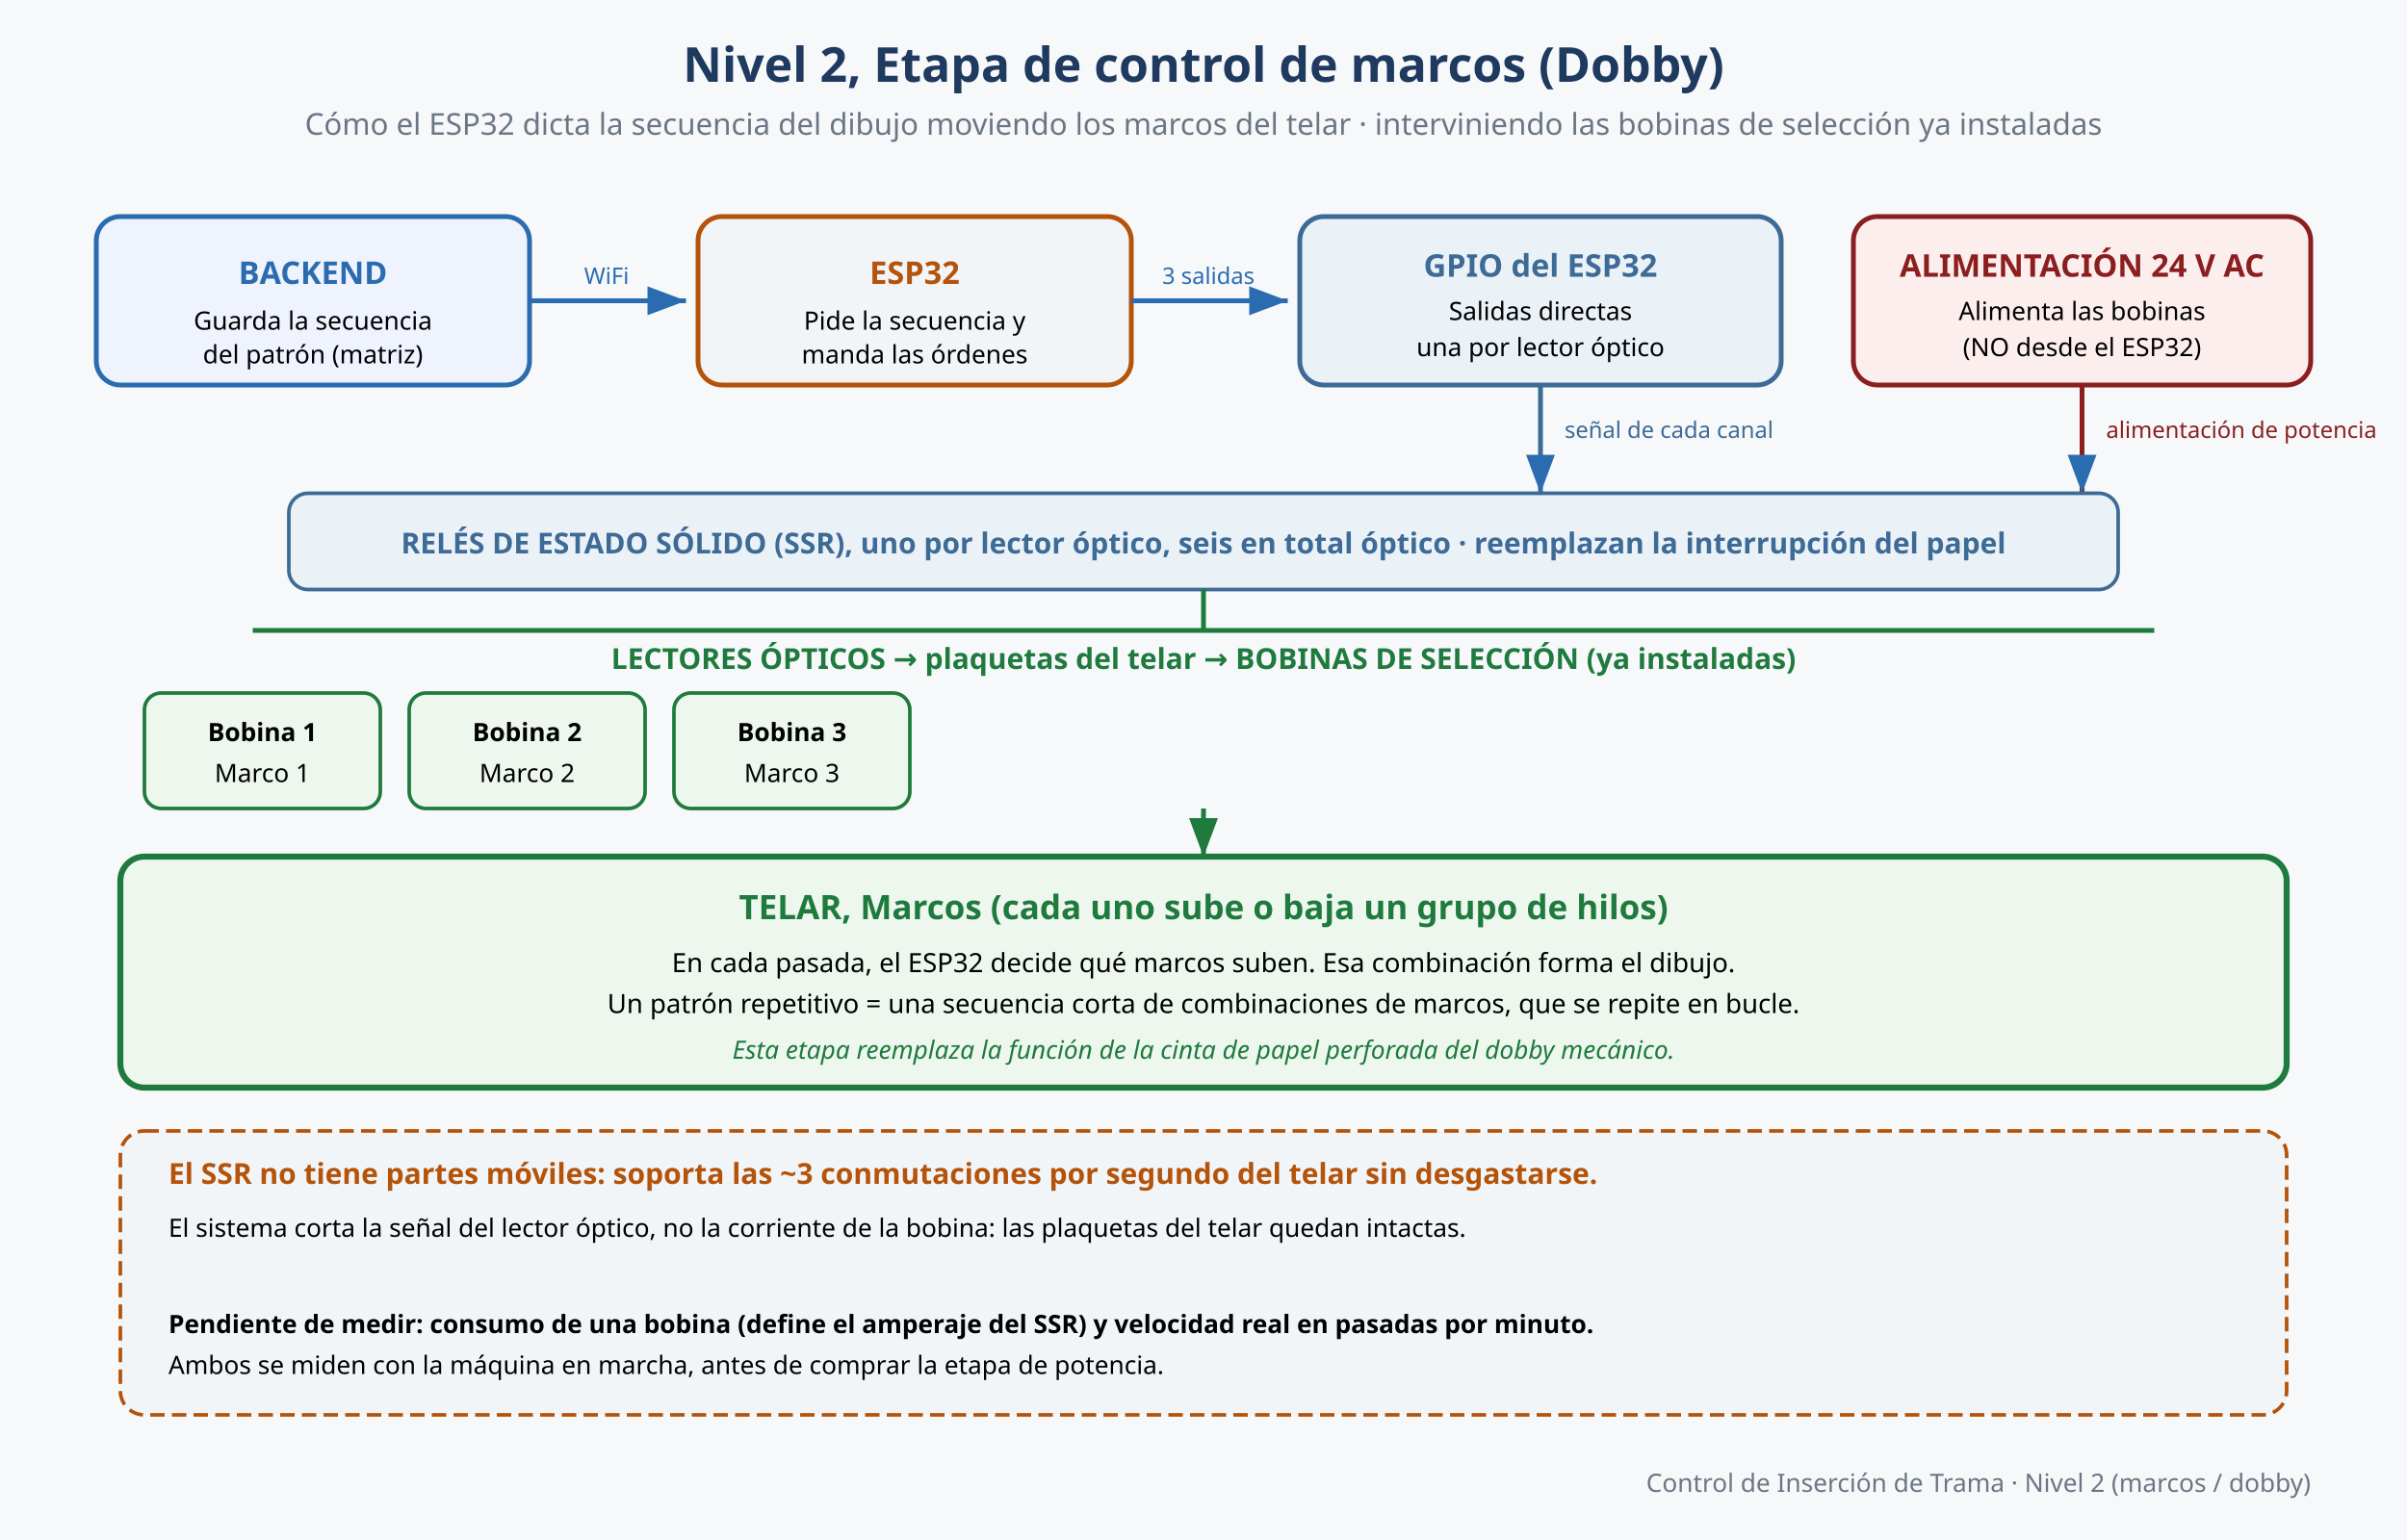
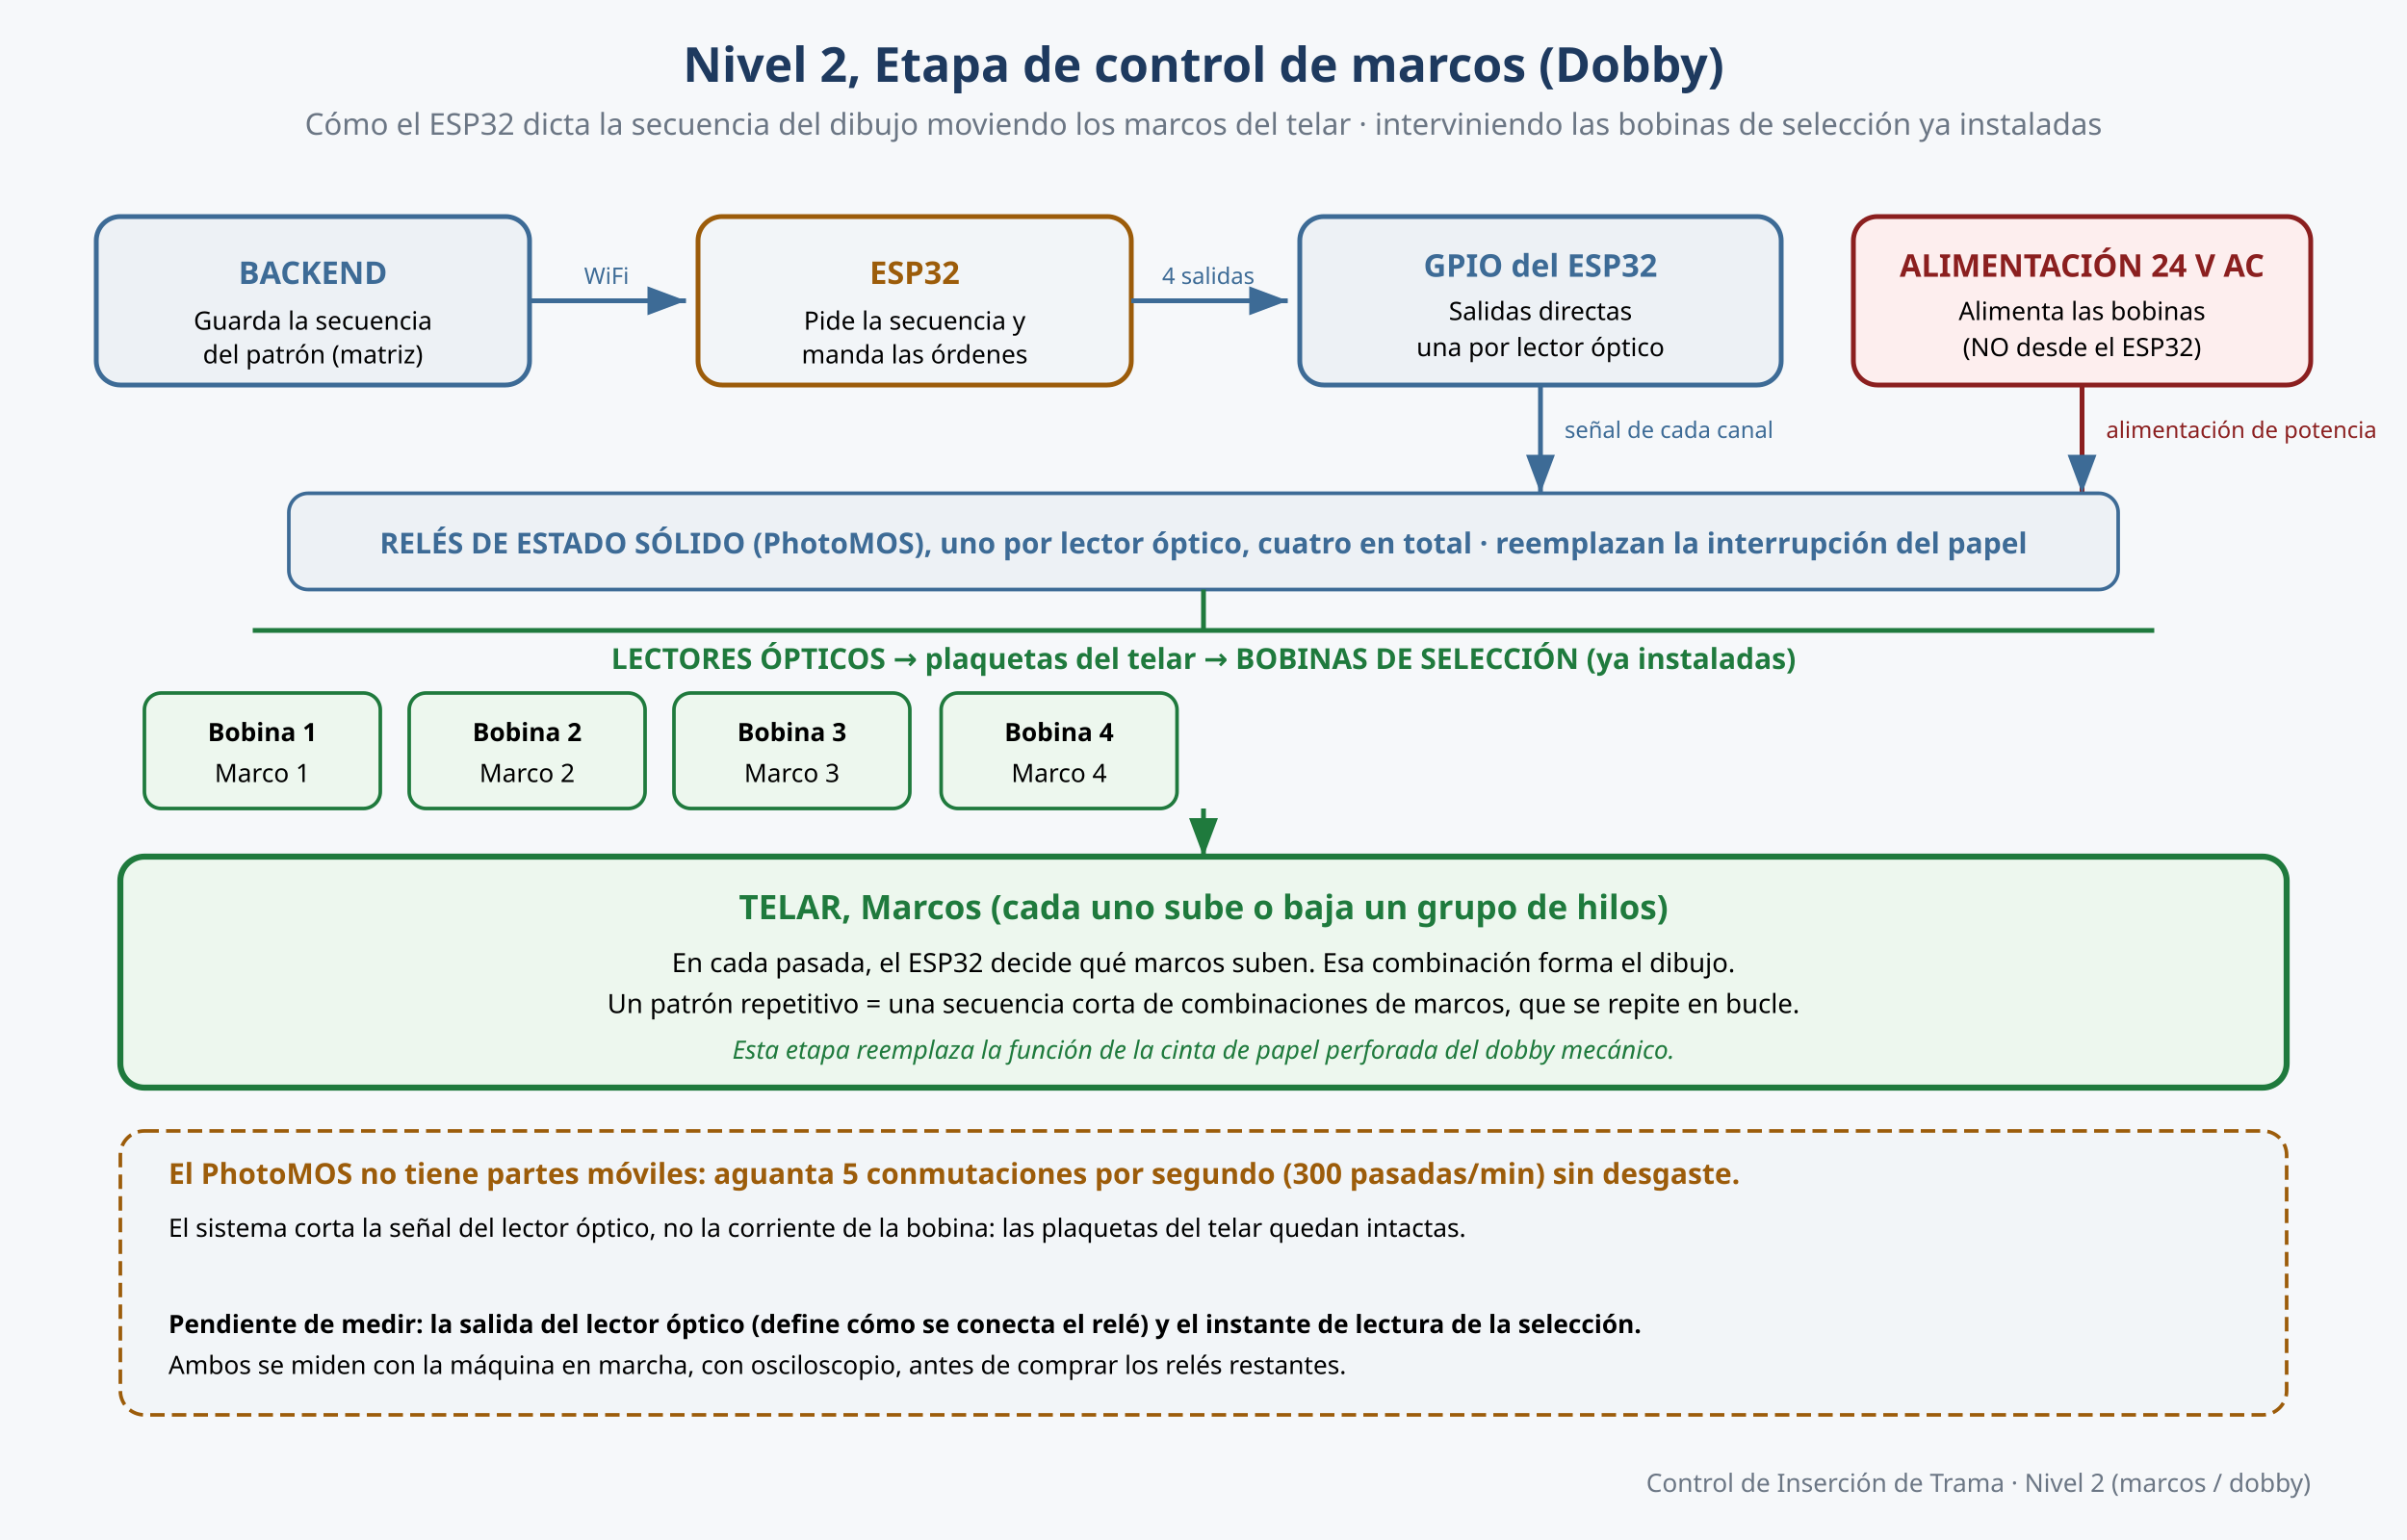
<svg xmlns="http://www.w3.org/2000/svg" viewBox="0 0 1000 640" font-family="IBM Plex Sans, system-ui, sans-serif">
  <defs>
    <marker id="fl" markerWidth="10" markerHeight="10" refX="8" refY="3" orient="auto">
-       <path d="M0,0 L8,3 L0,6 Z" fill="#2B6CB0" />
+       <path d="M0,0 L8,3 L0,6 Z" fill="#3D6B96" />
    </marker>
    <marker id="flg" markerWidth="10" markerHeight="10" refX="8" refY="3" orient="auto">
      <path d="M0,0 L8,3 L0,6 Z" fill="#1f7a3d" />
    </marker>
  </defs>
-   <rect width="1000" height="640" fill="#f6f8fa" />
-   <text font-family="Questrial, IBM Plex Sans, sans-serif" x="500" y="34" text-anchor="middle" font-size="20" font-weight="bold" fill="#1e3a5f">Nivel 2, Etapa de control de marcos (Dobby)</text>
-   <text x="500" y="56" text-anchor="middle" font-size="12.5" fill="#6b7684">Cómo el ESP32 dicta la secuencia del dibujo moviendo los marcos del telar · interviniendo las bobinas de selección ya instaladas</text>
-   <rect x="40" y="90" width="180" height="70" rx="10" fill="#eef3fd" stroke="#2B6CB0" stroke-width="2" />
-   <text x="130" y="118" text-anchor="middle" font-size="13" font-weight="bold" fill="#2B6CB0">BACKEND</text>
+   <rect width="1000" height="640" fill="#F6F8FA" />
+   <text x="500" y="34" text-anchor="middle" font-size="20" font-weight="bold" fill="#1E3A5F">Nivel 2, Etapa de control de marcos (Dobby)</text>
+   <text x="500" y="56" text-anchor="middle" font-size="12.5" fill="#6B7684">Cómo el ESP32 dicta la secuencia del dibujo moviendo los marcos del telar · interviniendo las bobinas de selección ya instaladas</text>
+   <rect x="40" y="90" width="180" height="70" rx="10" fill="#EDF1F5" stroke="#3D6B96" stroke-width="2" />
+   <text x="130" y="118" text-anchor="middle" font-size="13" font-weight="bold" fill="#3D6B96">BACKEND</text>
  <text x="130" y="137" text-anchor="middle" font-size="10.5">Guarda la secuencia</text>
  <text x="130" y="151" text-anchor="middle" font-size="10.5">del patrón (matriz)</text>
-   <line x1="220" y1="125" x2="285" y2="125" stroke="#2B6CB0" stroke-width="2" marker-end="url(#fl)" />
-   <text x="252" y="118" text-anchor="middle" font-size="9.5" fill="#2B6CB0">WiFi</text>
-   <rect x="290" y="90" width="180" height="70" rx="10" fill="#f2f5f8" stroke="#b45309" stroke-width="2" />
-   <text x="380" y="118" text-anchor="middle" font-size="13" font-weight="bold" fill="#b45309">ESP32</text>
+   <line x1="220" y1="125" x2="285" y2="125" stroke="#3D6B96" stroke-width="2" marker-end="url(#fl)" />
+   <text x="252" y="118" text-anchor="middle" font-size="9.5" fill="#3D6B96">WiFi</text>
+   <rect x="290" y="90" width="180" height="70" rx="10" fill="#F2F5F8" stroke="#9C5C0A" stroke-width="2" />
+   <text x="380" y="118" text-anchor="middle" font-size="13" font-weight="bold" fill="#9C5C0A">ESP32</text>
  <text x="380" y="137" text-anchor="middle" font-size="10.5">Pide la secuencia y</text>
  <text x="380" y="151" text-anchor="middle" font-size="10.5">manda las órdenes</text>
-   <line x1="470" y1="125" x2="535" y2="125" stroke="#2B6CB0" stroke-width="2" marker-end="url(#fl)" />
-   <text x="502" y="118" text-anchor="middle" font-size="9.5" fill="#2B6CB0">3 salidas</text>
-   <rect x="540" y="90" width="200" height="70" rx="10" fill="#EAF1F7" stroke="#3D6B96" stroke-width="2" />
+   <line x1="470" y1="125" x2="535" y2="125" stroke="#3D6B96" stroke-width="2" marker-end="url(#fl)" />
+   <text x="502" y="118" text-anchor="middle" font-size="9.5" fill="#3D6B96">4 salidas</text>
+   <rect x="540" y="90" width="200" height="70" rx="10" fill="#EDF1F5" stroke="#3D6B96" stroke-width="2" />
  <text x="640" y="115" text-anchor="middle" font-size="13" font-weight="bold" fill="#3D6B96">GPIO del ESP32</text>
  <text x="640" y="133" text-anchor="middle" font-size="10.5">Salidas directas</text>
  <text x="640" y="148" text-anchor="middle" font-size="10.5">una por lector óptico</text>
  <rect x="770" y="90" width="190" height="70" rx="10" fill="#fdeeee" stroke="#8b1f1f" stroke-width="2" />
  <text x="865" y="115" text-anchor="middle" font-size="13" font-weight="bold" fill="#8b1f1f">ALIMENTACIÓN 24 V AC</text>
  <text x="865" y="133" text-anchor="middle" font-size="10.5">Alimenta las bobinas</text>
  <text x="865" y="148" text-anchor="middle" font-size="10.5">(NO desde el ESP32)</text>
  <line x1="865" y1="160" x2="865" y2="205" stroke="#8b1f1f" stroke-width="2" marker-end="url(#fl)" />
  <text x="875" y="182" font-size="9.5" fill="#8b1f1f">alimentación de potencia</text>
-   <rect x="120" y="205" width="760" height="40" rx="8" fill="#EAF1F7" stroke="#3D6B96" stroke-width="1.5" />
-   <text x="500" y="230" text-anchor="middle" font-size="12" font-weight="bold" fill="#3D6B96">RELÉS DE ESTADO SÓLIDO (SSR), uno por lector óptico, seis en total óptico · reemplazan la interrupción del papel</text>
+   <rect x="120" y="205" width="760" height="40" rx="8" fill="#EDF1F5" stroke="#3D6B96" stroke-width="1.5" />
+   <text x="500" y="230" text-anchor="middle" font-size="12" font-weight="bold" fill="#3D6B96">RELÉS DE ESTADO SÓLIDO (PhotoMOS), uno por lector óptico, cuatro en total · reemplazan la interrupción del papel</text>
  <line x1="640" y1="160" x2="640" y2="205" stroke="#3D6B96" stroke-width="2" marker-end="url(#fl)" />
  <text x="650" y="182" font-size="9.5" fill="#3D6B96">señal de cada canal</text>
  <line x1="500" y1="245" x2="500" y2="262" stroke="#1f7a3d" stroke-width="2" />
  <line x1="105" y1="262" x2="895" y2="262" stroke="#1f7a3d" stroke-width="2" />
  <text x="500" y="278" text-anchor="middle" font-size="12" font-weight="bold" fill="#1f7a3d">LECTORES ÓPTICOS → plaquetas del telar → BOBINAS DE SELECCIÓN (ya instaladas)</text>
  <g font-size="10.5">
    <rect x="60" y="288" width="98" height="48" rx="7" fill="#edf7ee" stroke="#1f7a3d" stroke-width="1.5" />
    <text x="109" y="308" text-anchor="middle" font-weight="bold">Bobina 1</text>
    <text x="109" y="325" text-anchor="middle">Marco 1</text>
    <rect x="170" y="288" width="98" height="48" rx="7" fill="#edf7ee" stroke="#1f7a3d" stroke-width="1.5" />
    <text x="219" y="308" text-anchor="middle" font-weight="bold">Bobina 2</text>
    <text x="219" y="325" text-anchor="middle">Marco 2</text>
    <rect x="280" y="288" width="98" height="48" rx="7" fill="#edf7ee" stroke="#1f7a3d" stroke-width="1.5" />
    <text x="329" y="308" text-anchor="middle" font-weight="bold">Bobina 3</text>
    <text x="329" y="325" text-anchor="middle">Marco 3</text>
+     <rect x="391" y="288" width="98" height="48" rx="7" fill="#edf7ee" stroke="#1f7a3d" stroke-width="1.5" />
+     <text x="440" y="308" text-anchor="middle" font-weight="bold">Bobina 4</text>
+     <text x="440" y="325" text-anchor="middle">Marco 4</text>
  </g>
  <line x1="500" y1="336" x2="500" y2="356" stroke="#1f7a3d" stroke-width="2" marker-end="url(#flg)" />
  <rect x="50" y="356" width="900" height="96" rx="10" fill="#edf7ee" stroke="#1f7a3d" stroke-width="2.5" />
-   <text font-family="Questrial, IBM Plex Sans, sans-serif" x="500" y="382" text-anchor="middle" font-size="14" font-weight="bold" fill="#1f7a3d">TELAR, Marcos (cada uno sube o baja un grupo de hilos)</text>
+   <text x="500" y="382" text-anchor="middle" font-size="14" font-weight="bold" fill="#1f7a3d">TELAR, Marcos (cada uno sube o baja un grupo de hilos)</text>
  <text x="500" y="404" text-anchor="middle" font-size="11">En cada pasada, el ESP32 decide qué marcos suben. Esa combinación forma el dibujo.</text>
  <text x="500" y="421" text-anchor="middle" font-size="11">Un patrón repetitivo = una secuencia corta de combinaciones de marcos, que se repite en bucle.</text>
  <text x="500" y="440" text-anchor="middle" font-size="10.5" font-style="italic" fill="#1f7a3d">Esta etapa reemplaza la función de la cinta de papel perforada del dobby mecánico.</text>
-   <rect x="50" y="470" width="900" height="118" rx="10" fill="#f2f5f8" stroke="#b45309" stroke-width="1.5" stroke-dasharray="6 3" />
-   <text x="70" y="492" font-size="12" font-weight="bold" fill="#b45309">El SSR no tiene partes móviles: soporta las ~3 conmutaciones por segundo del telar sin desgastarse.</text>
+   <rect x="50" y="470" width="900" height="118" rx="10" fill="#F2F5F8" stroke="#9C5C0A" stroke-width="1.5" stroke-dasharray="6 3" />
+   <text x="70" y="492" font-size="12" font-weight="bold" fill="#9C5C0A">El PhotoMOS no tiene partes móviles: aguanta 5 conmutaciones por segundo (300 pasadas/min) sin desgaste.</text>
  <text x="70" y="514" font-size="10.5">El sistema corta la señal del lector óptico, no la corriente de la bobina: las plaquetas del telar quedan intactas.</text>
-   <text x="70" y="554" font-size="10.5" font-weight="bold">Pendiente de medir: consumo de una bobina (define el amperaje del SSR) y velocidad real en pasadas por minuto.</text>
-   <text x="70" y="571" font-size="10.5">Ambos se miden con la máquina en marcha, antes de comprar la etapa de potencia.</text>
-   <text x="960" y="620" text-anchor="end" font-size="10.5" fill="#6b7684">Control de Inserción de Trama · Nivel 2 (marcos / dobby)</text>
+   <text x="70" y="554" font-size="10.5" font-weight="bold">Pendiente de medir: la salida del lector óptico (define cómo se conecta el relé) y el instante de lectura de la selección.</text>
+   <text x="70" y="571" font-size="10.5">Ambos se miden con la máquina en marcha, con osciloscopio, antes de comprar los relés restantes.</text>
+   <text x="960" y="620" text-anchor="end" font-size="10.5" fill="#6B7684">Control de Inserción de Trama · Nivel 2 (marcos / dobby)</text>
</svg>
